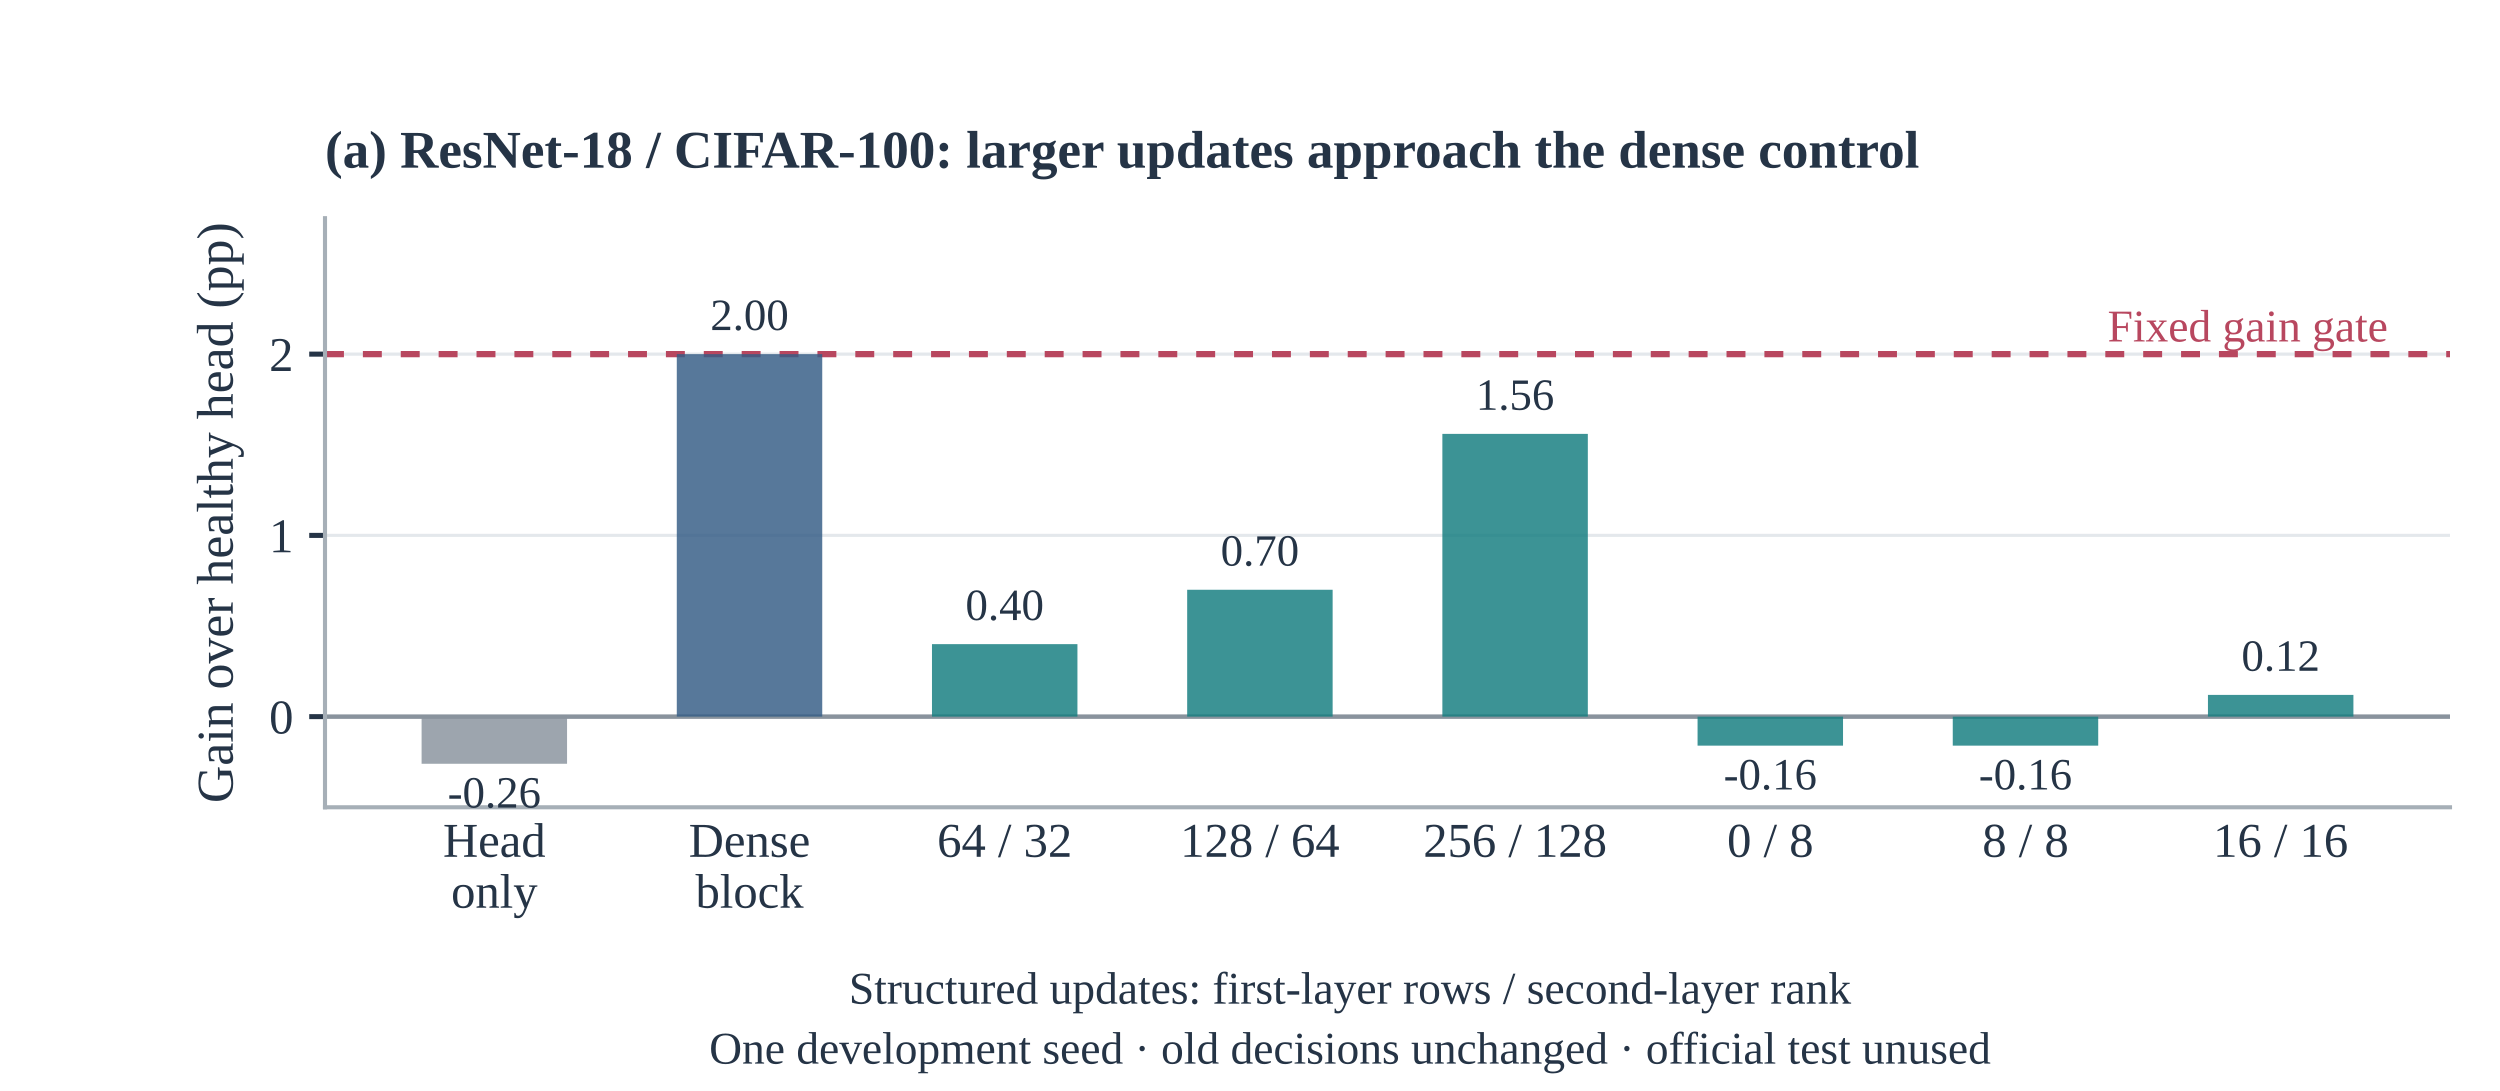
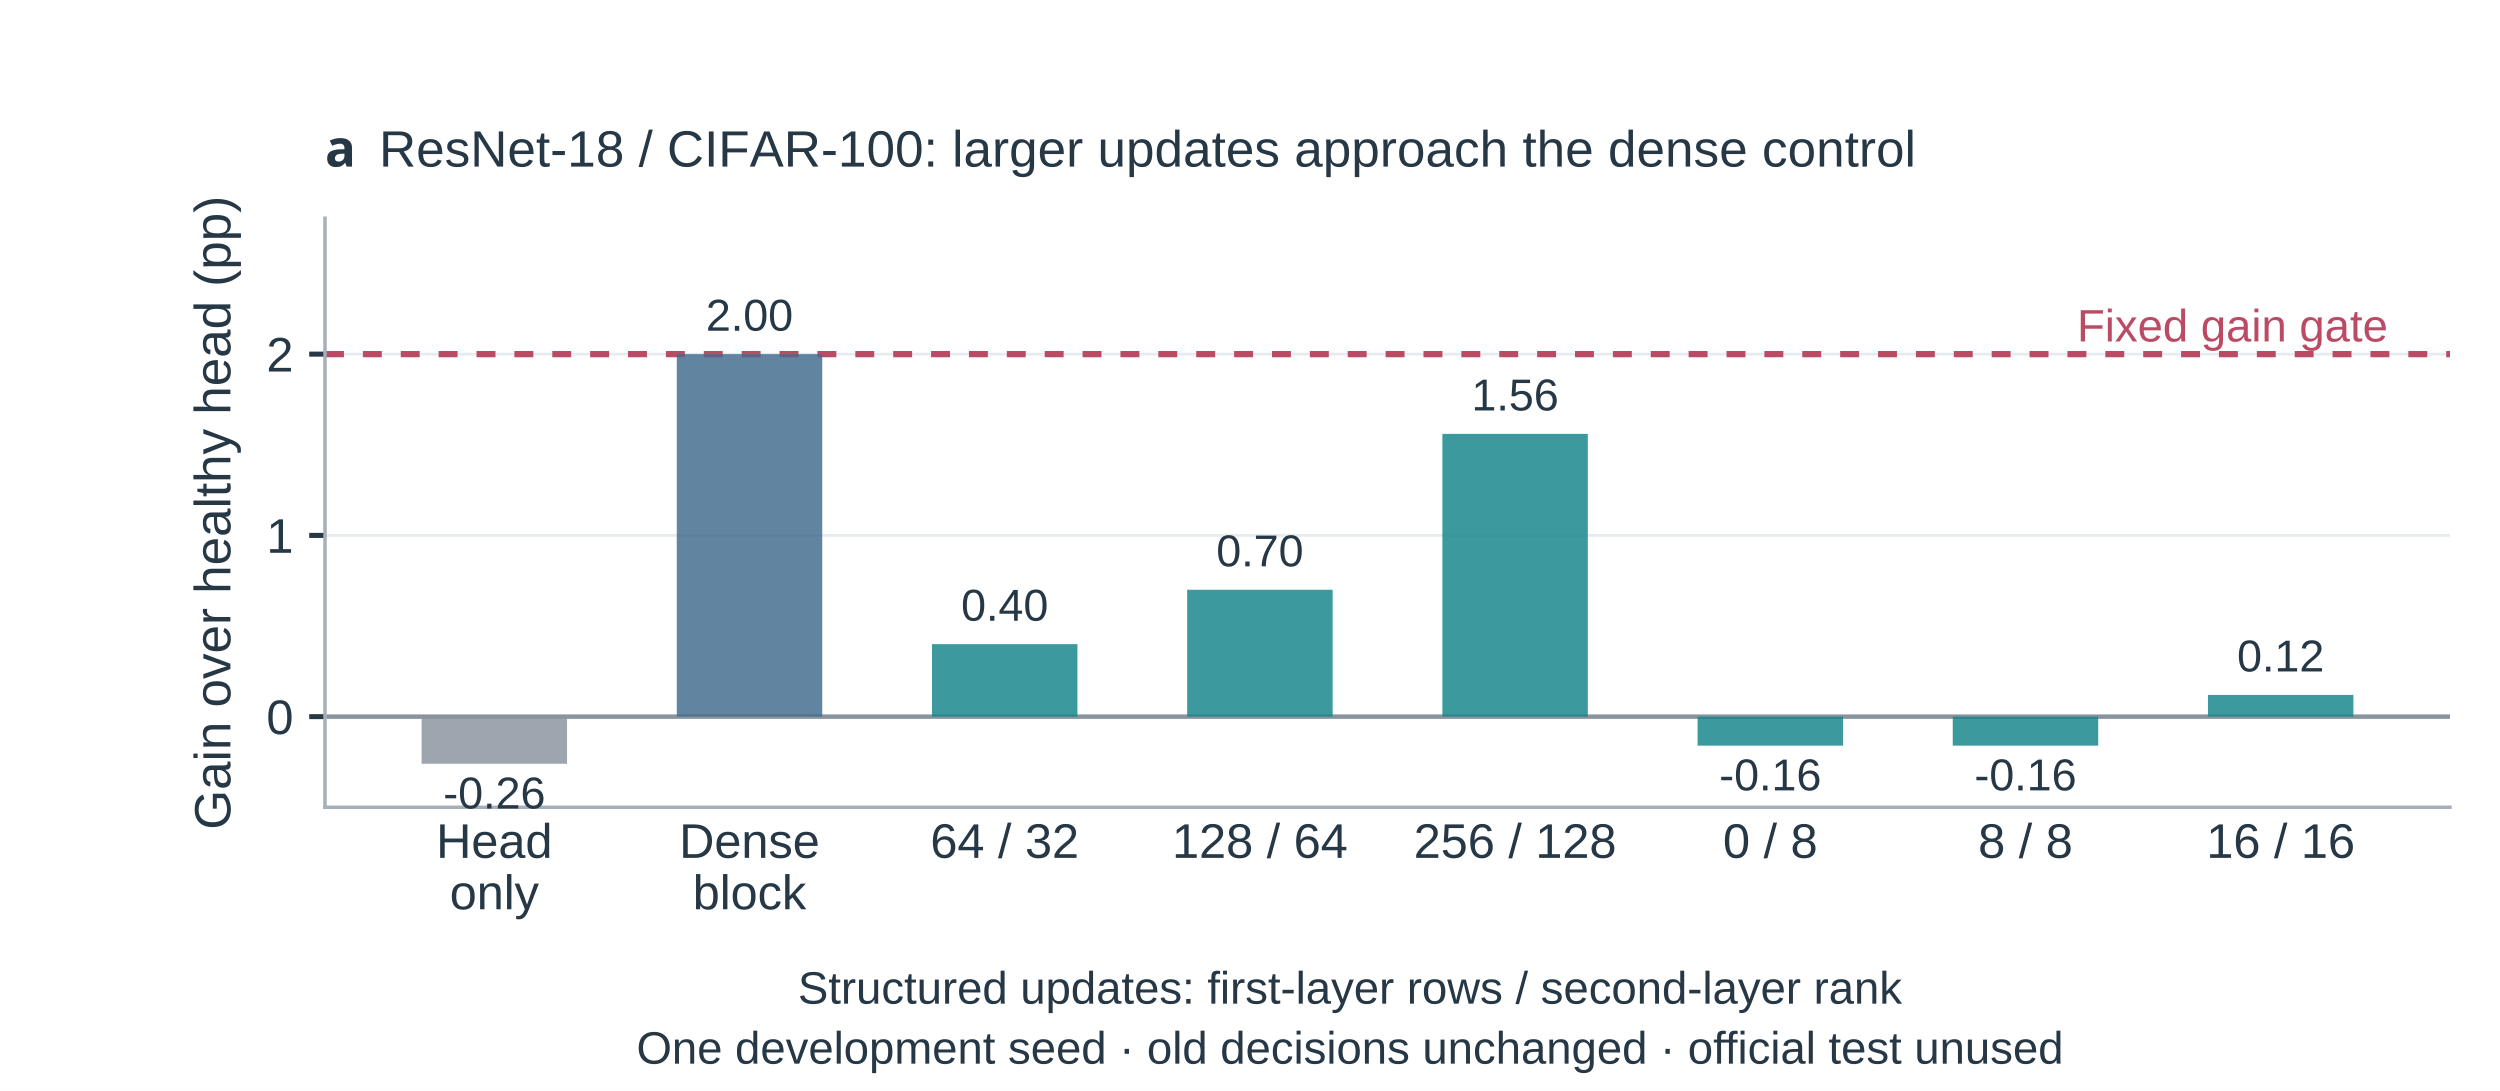
<svg xmlns="http://www.w3.org/2000/svg" xmlns:xlink="http://www.w3.org/1999/xlink" width="396pt" height="172.8pt" viewBox="0 0 396 172.8" version="1.1">
  <defs>
    <style type="text/css">*{stroke-linejoin: round; stroke-linecap: butt}</style>
  </defs>
  <g id="figure_1">
    <g id="patch_1">
      <path d="M 0 172.8 L 396 172.8 L 396 0 L 0 0 z " style="fill: #ffffff" />
    </g>
    <g id="axes_1">
      <g id="patch_2">
        <path d="M 51.48 127.872 L 388.08 127.872 L 388.08 34.56 L 51.48 34.56 z " style="fill: #ffffff" />
      </g>
      <g id="matplotlib.axis_1">
        <g id="xtick_1">
          <g id="line2d_1" />
          <g id="text_1">
-             <text style="font-size: 7.7px; font-family: 'Times New Roman', 'STIXGeneral', 'DejaVu Serif', serif; fill: #253446" transform="translate(70.17698 135.7187)">Head</text>
-             <text style="font-size: 7.7px; font-family: 'Times New Roman', 'STIXGeneral', 'DejaVu Serif', serif; fill: #253446" transform="translate(71.4559 143.7818)">only</text>
+             <text style="font-size: 7.7px; font-family: 'Arial'; fill: #263746" transform="translate(69.09717 135.8835)">Head</text>
+             <text style="font-size: 7.7px; font-family: 'Arial'; fill: #263746" transform="translate(71.23813 144.0277)">only</text>
          </g>
        </g>
        <g id="xtick_2">
          <g id="line2d_2" />
          <g id="text_2">
-             <text style="font-size: 7.7px; font-family: 'Times New Roman', 'STIXGeneral', 'DejaVu Serif', serif; fill: #253446" transform="translate(109.1012 135.7187)">Dense</text>
-             <text style="font-size: 7.7px; font-family: 'Times New Roman', 'STIXGeneral', 'DejaVu Serif', serif; fill: #253446" transform="translate(110.1696 143.7818)">block</text>
+             <text style="font-size: 7.7px; font-family: 'Arial'; fill: #263746" transform="translate(107.5949 135.8835)">Dense</text>
+             <text style="font-size: 7.7px; font-family: 'Arial'; fill: #263746" transform="translate(109.7359 144.0277)">block</text>
          </g>
        </g>
        <g id="xtick_3">
          <g id="line2d_3" />
          <g id="text_3">
-             <text style="font-size: 7.7px; font-family: 'Times New Roman', 'STIXGeneral', 'DejaVu Serif', serif; text-anchor: middle; fill: #253446" x="159.146" y="135.719" transform="rotate(-0 159.1459 135.7187)">64 / 32</text>
+             <text style="font-size: 7.7px; font-family: 'Arial'; text-anchor: middle; fill: #263746" x="159.146" y="135.884" transform="rotate(-0 159.1459 135.8835)">64 / 32</text>
          </g>
        </g>
        <g id="xtick_4">
          <g id="line2d_4" />
          <g id="text_4">
-             <text style="font-size: 7.7px; font-family: 'Times New Roman', 'STIXGeneral', 'DejaVu Serif', serif; text-anchor: middle; fill: #253446" x="199.569" y="135.719" transform="rotate(-0 199.5686 135.7187)">128 / 64</text>
+             <text style="font-size: 7.7px; font-family: 'Arial'; text-anchor: middle; fill: #263746" x="199.569" y="135.884" transform="rotate(-0 199.5686 135.8835)">128 / 64</text>
          </g>
        </g>
        <g id="xtick_5">
          <g id="line2d_5" />
          <g id="text_5">
-             <text style="font-size: 7.7px; font-family: 'Times New Roman', 'STIXGeneral', 'DejaVu Serif', serif; text-anchor: middle; fill: #253446" x="239.991" y="135.719" transform="rotate(-0 239.9914 135.7187)">256 / 128</text>
+             <text style="font-size: 7.7px; font-family: 'Arial'; text-anchor: middle; fill: #263746" x="239.991" y="135.884" transform="rotate(-0 239.9914 135.8835)">256 / 128</text>
          </g>
        </g>
        <g id="xtick_6">
          <g id="line2d_6" />
          <g id="text_6">
-             <text style="font-size: 7.7px; font-family: 'Times New Roman', 'STIXGeneral', 'DejaVu Serif', serif; text-anchor: middle; fill: #253446" x="280.414" y="135.719" transform="rotate(-0 280.4141 135.7187)">0 / 8</text>
+             <text style="font-size: 7.7px; font-family: 'Arial'; text-anchor: middle; fill: #263746" x="280.414" y="135.884" transform="rotate(-0 280.4141 135.8835)">0 / 8</text>
          </g>
        </g>
        <g id="xtick_7">
          <g id="line2d_7" />
          <g id="text_7">
-             <text style="font-size: 7.7px; font-family: 'Times New Roman', 'STIXGeneral', 'DejaVu Serif', serif; text-anchor: middle; fill: #253446" x="320.837" y="135.719" transform="rotate(-0 320.8368 135.7187)">8 / 8</text>
+             <text style="font-size: 7.7px; font-family: 'Arial'; text-anchor: middle; fill: #263746" x="320.837" y="135.884" transform="rotate(-0 320.8368 135.8835)">8 / 8</text>
          </g>
        </g>
        <g id="xtick_8">
          <g id="line2d_8" />
          <g id="text_8">
-             <text style="font-size: 7.7px; font-family: 'Times New Roman', 'STIXGeneral', 'DejaVu Serif', serif; text-anchor: middle; fill: #253446" x="361.26" y="135.719" transform="rotate(-0 361.2595 135.7187)">16 / 16</text>
+             <text style="font-size: 7.7px; font-family: 'Arial'; text-anchor: middle; fill: #263746" x="361.26" y="135.884" transform="rotate(-0 361.2595 135.8835)">16 / 16</text>
          </g>
        </g>
      </g>
      <g id="matplotlib.axis_2">
        <g id="ytick_1">
          <g id="line2d_9">
-             <path d="M 51.48 113.516 L 388.08 113.516 " clip-path="url(#p0e6b8f6094)" style="fill: none; stroke: #e4e8ec; stroke-width: 0.5; stroke-linecap: square" />
+             <path d="M 51.48 113.516 L 388.08 113.516 " clip-path="url(#p5997c81aa4)" style="fill: none; stroke: #e7ebef; stroke-width: 0.45; stroke-linecap: square" />
          </g>
          <g id="line2d_10">
            <defs>
-               <path id="m23bffcae69" d="M 0 0 L -2.5 0 " style="stroke: #253446; stroke-width: 0.8" />
+               <path id="m80db0df194" d="M 0 0 L -2.5 0 " style="stroke: #263746; stroke-width: 0.8" />
            </defs>
            <g>
-               <use xlink:href="#m23bffcae69" x="51.48" y="113.516" style="fill: #253446; stroke: #253446; stroke-width: 0.8" />
+               <use xlink:href="#m80db0df194" x="51.48" y="113.516" style="fill: #263746; stroke: #263746; stroke-width: 0.8" />
            </g>
          </g>
          <g id="text_9">
-             <text style="font-size: 7.7px; font-family: 'Times New Roman', 'STIXGeneral', 'DejaVu Serif', serif; text-anchor: end; fill: #253446" x="46.48" y="116.19" transform="rotate(-0 46.48 116.1897)">0</text>
+             <text style="font-size: 7.7px; font-family: 'Arial'; text-anchor: end; fill: #263746" x="46.48" y="116.272" transform="rotate(-0 46.48 116.2721)">0</text>
          </g>
        </g>
        <g id="ytick_2">
          <g id="line2d_11">
-             <path d="M 51.48 84.805 L 388.08 84.805 " clip-path="url(#p0e6b8f6094)" style="fill: none; stroke: #e4e8ec; stroke-width: 0.5; stroke-linecap: square" />
+             <path d="M 51.48 84.805 L 388.08 84.805 " clip-path="url(#p5997c81aa4)" style="fill: none; stroke: #e7ebef; stroke-width: 0.45; stroke-linecap: square" />
          </g>
          <g id="line2d_12">
            <g>
-               <use xlink:href="#m23bffcae69" x="51.48" y="84.805" style="fill: #253446; stroke: #253446; stroke-width: 0.8" />
+               <use xlink:href="#m80db0df194" x="51.48" y="84.805" style="fill: #263746; stroke: #263746; stroke-width: 0.8" />
            </g>
          </g>
          <g id="text_10">
-             <text style="font-size: 7.7px; font-family: 'Times New Roman', 'STIXGeneral', 'DejaVu Serif', serif; text-anchor: end; fill: #253446" x="46.48" y="87.478" transform="rotate(-0 46.48 87.47827)">1</text>
+             <text style="font-size: 7.7px; font-family: 'Arial'; text-anchor: end; fill: #263746" x="46.48" y="87.561" transform="rotate(-0 46.48 87.56068)">1</text>
          </g>
        </g>
        <g id="ytick_3">
          <g id="line2d_13">
-             <path d="M 51.48 56.094 L 388.08 56.094 " clip-path="url(#p0e6b8f6094)" style="fill: none; stroke: #e4e8ec; stroke-width: 0.5; stroke-linecap: square" />
+             <path d="M 51.48 56.094 L 388.08 56.094 " clip-path="url(#p5997c81aa4)" style="fill: none; stroke: #e7ebef; stroke-width: 0.45; stroke-linecap: square" />
          </g>
          <g id="line2d_14">
            <g>
-               <use xlink:href="#m23bffcae69" x="51.48" y="56.094" style="fill: #253446; stroke: #253446; stroke-width: 0.8" />
+               <use xlink:href="#m80db0df194" x="51.48" y="56.094" style="fill: #263746; stroke: #263746; stroke-width: 0.8" />
            </g>
          </g>
          <g id="text_11">
-             <text style="font-size: 7.7px; font-family: 'Times New Roman', 'STIXGeneral', 'DejaVu Serif', serif; text-anchor: end; fill: #253446" x="46.48" y="58.767" transform="rotate(-0 46.48 58.76688)">2</text>
+             <text style="font-size: 7.7px; font-family: 'Arial'; text-anchor: end; fill: #263746" x="46.48" y="58.849" transform="rotate(-0 46.48 58.8493)">2</text>
          </g>
        </g>
        <g id="text_12">
-           <text style="font-size: 8.2px; font-family: 'Times New Roman', 'STIXGeneral', 'DejaVu Serif', serif; text-anchor: middle; fill: #253446" x="36.861" y="81.216" transform="rotate(-90 36.86059 81.216)">Gain over healthy head (pp)</text>
+           <text style="font-size: 8.1px; font-family: 'Arial'; text-anchor: middle; fill: #263746" x="36.493" y="81.216" transform="rotate(-90 36.49328 81.216)">Gain over healthy head (pp)</text>
        </g>
      </g>
      <g id="line2d_15">
-         <path d="M 51.48 56.094 L 388.08 56.094 " clip-path="url(#p0e6b8f6094)" style="fill: none; stroke-dasharray: 3,3; stroke-dashoffset: 0; stroke: #b8475f" />
+         <path d="M 51.48 56.094 L 388.08 56.094 " clip-path="url(#p5997c81aa4)" style="fill: none; stroke-dasharray: 3,3; stroke-dashoffset: 0; stroke: #bb4b64" />
      </g>
      <g id="line2d_16">
-         <path d="M 51.48 113.516 L 388.08 113.516 " clip-path="url(#p0e6b8f6094)" style="fill: none; stroke: #89939d; stroke-width: 0.7; stroke-linecap: square" />
+         <path d="M 51.48 113.516 L 388.08 113.516 " clip-path="url(#p5997c81aa4)" style="fill: none; stroke: #89949e; stroke-width: 0.7; stroke-linecap: square" />
      </g>
      <g id="patch_3">
-         <path d="M 51.48 127.872 L 51.48 34.56 " style="fill: none; stroke: #a6afb7; stroke-width: 0.65; stroke-linejoin: miter; stroke-linecap: square" />
+         <path d="M 51.48 127.872 L 51.48 34.56 " style="fill: none; stroke: #a6afb7; stroke-width: 0.55; stroke-linejoin: miter; stroke-linecap: square" />
      </g>
      <g id="patch_4">
-         <path d="M 51.48 127.872 L 388.08 127.872 " style="fill: none; stroke: #a6afb7; stroke-width: 0.65; stroke-linejoin: miter; stroke-linecap: square" />
+         <path d="M 51.48 127.872 L 388.08 127.872 " style="fill: none; stroke: #a6afb7; stroke-width: 0.55; stroke-linejoin: miter; stroke-linecap: square" />
      </g>
      <g id="patch_5">
-         <path d="M 66.78 113.516 L 89.821 113.516 L 89.821 120.981 L 66.78 120.981 z " clip-path="url(#p0e6b8f6094)" style="fill: #89939d; opacity: 0.83" />
+         <path d="M 66.78 113.516 L 89.821 113.516 L 89.821 120.981 L 66.78 120.981 z " clip-path="url(#p5997c81aa4)" style="fill: #89949e; opacity: 0.83" />
      </g>
      <g id="patch_6">
-         <path d="M 107.203 113.516 L 130.244 113.516 L 130.244 56.094 L 107.203 56.094 z " clip-path="url(#p0e6b8f6094)" style="fill: #355d85; opacity: 0.83" />
+         <path d="M 107.203 113.516 L 130.244 113.516 L 130.244 56.094 L 107.203 56.094 z " clip-path="url(#p5997c81aa4)" style="fill: #416b8d; opacity: 0.83" />
      </g>
      <g id="patch_7">
-         <path d="M 147.625 113.516 L 170.666 113.516 L 170.666 102.032 L 147.625 102.032 z " clip-path="url(#p0e6b8f6094)" style="fill: #147d80; opacity: 0.83" />
+         <path d="M 147.625 113.516 L 170.666 113.516 L 170.666 102.032 L 147.625 102.032 z " clip-path="url(#p5997c81aa4)" style="fill: #14858a; opacity: 0.83" />
      </g>
      <g id="patch_8">
-         <path d="M 188.048 113.516 L 211.089 113.516 L 211.089 93.418 L 188.048 93.418 z " clip-path="url(#p0e6b8f6094)" style="fill: #147d80; opacity: 0.83" />
+         <path d="M 188.048 113.516 L 211.089 113.516 L 211.089 93.418 L 188.048 93.418 z " clip-path="url(#p5997c81aa4)" style="fill: #14858a; opacity: 0.83" />
      </g>
      <g id="patch_9">
-         <path d="M 228.471 113.516 L 251.512 113.516 L 251.512 68.727 L 228.471 68.727 z " clip-path="url(#p0e6b8f6094)" style="fill: #147d80; opacity: 0.83" />
+         <path d="M 228.471 113.516 L 251.512 113.516 L 251.512 68.727 L 228.471 68.727 z " clip-path="url(#p5997c81aa4)" style="fill: #14858a; opacity: 0.83" />
      </g>
      <g id="patch_10">
-         <path d="M 268.894 113.516 L 291.935 113.516 L 291.935 118.11 L 268.894 118.11 z " clip-path="url(#p0e6b8f6094)" style="fill: #147d80; opacity: 0.83" />
+         <path d="M 268.894 113.516 L 291.935 113.516 L 291.935 118.11 L 268.894 118.11 z " clip-path="url(#p5997c81aa4)" style="fill: #14858a; opacity: 0.83" />
      </g>
      <g id="patch_11">
-         <path d="M 309.316 113.516 L 332.357 113.516 L 332.357 118.11 L 309.316 118.11 z " clip-path="url(#p0e6b8f6094)" style="fill: #147d80; opacity: 0.83" />
+         <path d="M 309.316 113.516 L 332.357 113.516 L 332.357 118.11 L 309.316 118.11 z " clip-path="url(#p5997c81aa4)" style="fill: #14858a; opacity: 0.83" />
      </g>
      <g id="patch_12">
-         <path d="M 349.739 113.516 L 372.78 113.516 L 372.78 110.071 L 349.739 110.071 z " clip-path="url(#p0e6b8f6094)" style="fill: #147d80; opacity: 0.83" />
+         <path d="M 349.739 113.516 L 372.78 113.516 L 372.78 110.071 L 349.739 110.071 z " clip-path="url(#p5997c81aa4)" style="fill: #14858a; opacity: 0.83" />
      </g>
      <g id="text_13">
-         <text style="font-size: 7.2px; font-family: 'Times New Roman', 'STIXGeneral', 'DejaVu Serif', serif; text-anchor: end; fill: #b8475f" x="378.237" y="54.084" transform="rotate(-0 378.2371 54.08374)">Fixed gain gate</text>
+         <text style="font-size: 7.2px; font-family: 'Arial'; text-anchor: end; fill: #bb4b64" x="378.237" y="54.084" transform="rotate(-0 378.2371 54.08374)">Fixed gain gate</text>
      </g>
      <g id="text_14">
-         <text style="font-size: 7.1px; font-family: 'Times New Roman', 'STIXGeneral', 'DejaVu Serif', serif; text-anchor: middle; fill: #253446" x="78.3" y="127.921" transform="rotate(-0 78.30048 127.9211)">-0.26</text>
+         <text style="font-size: 7.1px; font-family: 'Arial'; text-anchor: middle; fill: #263746" x="78.3" y="128.073" transform="rotate(-0 78.30048 128.0731)">-0.26</text>
      </g>
      <g id="text_15">
-         <text style="font-size: 7.1px; font-family: 'Times New Roman', 'STIXGeneral', 'DejaVu Serif', serif; text-anchor: middle; fill: #253446" x="118.723" y="52.278" transform="rotate(-0 118.7232 52.27789)">2.00</text>
+         <text style="font-size: 7.1px; font-family: 'Arial'; text-anchor: middle; fill: #263746" x="118.723" y="52.386" transform="rotate(-0 118.7232 52.3855)">2.00</text>
      </g>
      <g id="text_16">
-         <text style="font-size: 7.1px; font-family: 'Times New Roman', 'STIXGeneral', 'DejaVu Serif', serif; text-anchor: middle; fill: #253446" x="159.146" y="98.216" transform="rotate(-0 159.1459 98.21611)">0.40</text>
+         <text style="font-size: 7.1px; font-family: 'Arial'; text-anchor: middle; fill: #263746" x="159.146" y="98.324" transform="rotate(-0 159.1459 98.32372)">0.40</text>
      </g>
      <g id="text_17">
-         <text style="font-size: 7.1px; font-family: 'Times New Roman', 'STIXGeneral', 'DejaVu Serif', serif; text-anchor: middle; fill: #253446" x="199.569" y="89.603" transform="rotate(-0 199.5686 89.60269)">0.70</text>
+         <text style="font-size: 7.1px; font-family: 'Arial'; text-anchor: middle; fill: #263746" x="199.569" y="89.71" transform="rotate(-0 199.5686 89.7103)">0.70</text>
      </g>
      <g id="text_18">
-         <text style="font-size: 7.1px; font-family: 'Times New Roman', 'STIXGeneral', 'DejaVu Serif', serif; text-anchor: middle; fill: #253446" x="239.991" y="64.911" transform="rotate(-0 239.9914 64.9109)">1.56</text>
+         <text style="font-size: 7.1px; font-family: 'Arial'; text-anchor: middle; fill: #263746" x="239.991" y="65.019" transform="rotate(-0 239.9914 65.01851)">1.56</text>
      </g>
      <g id="text_19">
-         <text style="font-size: 7.1px; font-family: 'Times New Roman', 'STIXGeneral', 'DejaVu Serif', serif; text-anchor: middle; fill: #253446" x="280.414" y="125.05" transform="rotate(-0 280.4141 125.05)">-0.16</text>
+         <text style="font-size: 7.1px; font-family: 'Arial'; text-anchor: middle; fill: #263746" x="280.414" y="125.202" transform="rotate(-0 280.4141 125.202)">-0.16</text>
      </g>
      <g id="text_20">
-         <text style="font-size: 7.1px; font-family: 'Times New Roman', 'STIXGeneral', 'DejaVu Serif', serif; text-anchor: middle; fill: #253446" x="320.837" y="125.05" transform="rotate(-0 320.8368 125.05)">-0.16</text>
+         <text style="font-size: 7.1px; font-family: 'Arial'; text-anchor: middle; fill: #263746" x="320.837" y="125.202" transform="rotate(-0 320.8368 125.202)">-0.16</text>
      </g>
      <g id="text_21">
-         <text style="font-size: 7.1px; font-family: 'Times New Roman', 'STIXGeneral', 'DejaVu Serif', serif; text-anchor: middle; fill: #253446" x="361.26" y="106.255" transform="rotate(-0 361.2595 106.2553)">0.12</text>
+         <text style="font-size: 7.1px; font-family: 'Arial'; text-anchor: middle; fill: #263746" x="361.26" y="106.363" transform="rotate(-0 361.2595 106.3629)">0.12</text>
      </g>
      <g id="text_22">
-         <text style="font-weight: 700; font-size: 8.4px; font-family: 'Times New Roman'; text-anchor: start; fill: #253446" x="51.48" y="26.56" transform="rotate(-0 51.48 26.56)">(a) ResNet-18 / CIFAR-100: larger updates approach the dense control</text>
+         <g style="fill: #263746" transform="translate(51.48 26.56)">
+           <text>
+             <tspan x="0" y="-0.172" style="font-weight: 700; font-size: 8.1px; font-family: 'STIXGeneral'; fill: #263746">a</tspan>
+             <tspan x="4.062" y="-0.172" style="font-size: 8.1px; font-family: 'Arial'; fill: #263746"> </tspan>
+             <tspan x="6.32" y="-0.172" style="font-size: 8.1px; font-family: 'Arial'; fill: #263746"> </tspan>
+             <tspan x="8.577" y="-0.172" style="font-size: 8.1px; font-family: 'Arial'; fill: #263746">R</tspan>
+             <tspan x="14.445" y="-0.172" style="font-size: 8.1px; font-family: 'Arial'; fill: #263746">e</tspan>
+             <tspan x="18.964" y="-0.172" style="font-size: 8.1px; font-family: 'Arial'; fill: #263746">s</tspan>
+             <tspan x="23.026" y="-0.172" style="font-size: 8.1px; font-family: 'Arial'; fill: #263746">N</tspan>
+             <tspan x="28.894" y="-0.172" style="font-size: 8.1px; font-family: 'Arial'; fill: #263746">e</tspan>
+             <tspan x="33.412" y="-0.172" style="font-size: 8.1px; font-family: 'Arial'; fill: #263746">t</tspan>
+             <tspan x="35.67" y="-0.172" style="font-size: 8.1px; font-family: 'Arial'; fill: #263746">-</tspan>
+             <tspan x="38.376" y="-0.172" style="font-size: 8.1px; font-family: 'Arial'; fill: #263746">1</tspan>
+             <tspan x="42.894" y="-0.172" style="font-size: 8.1px; font-family: 'Arial'; fill: #263746">8</tspan>
+             <tspan x="47.413" y="-0.172" style="font-size: 8.1px; font-family: 'Arial'; fill: #263746"> </tspan>
+             <tspan x="49.67" y="-0.172" style="font-size: 8.1px; font-family: 'Arial'; fill: #263746">/</tspan>
+             <tspan x="51.928" y="-0.172" style="font-size: 8.1px; font-family: 'Arial'; fill: #263746"> </tspan>
+             <tspan x="54.185" y="-0.172" style="font-size: 8.1px; font-family: 'Arial'; fill: #263746">C</tspan>
+             <tspan x="60.053" y="-0.172" style="font-size: 8.1px; font-family: 'Arial'; fill: #263746">I</tspan>
+             <tspan x="62.31" y="-0.172" style="font-size: 8.1px; font-family: 'Arial'; fill: #263746">F</tspan>
+             <tspan x="67.273" y="-0.172" style="font-size: 8.1px; font-family: 'Arial'; fill: #263746">A</tspan>
+             <tspan x="72.693" y="-0.172" style="font-size: 8.1px; font-family: 'Arial'; fill: #263746">R</tspan>
+             <tspan x="78.56" y="-0.172" style="font-size: 8.1px; font-family: 'Arial'; fill: #263746">-</tspan>
+             <tspan x="81.266" y="-0.172" style="font-size: 8.1px; font-family: 'Arial'; fill: #263746">1</tspan>
+             <tspan x="85.785" y="-0.172" style="font-size: 8.1px; font-family: 'Arial'; fill: #263746">0</tspan>
+             <tspan x="90.303" y="-0.172" style="font-size: 8.1px; font-family: 'Arial'; fill: #263746">0</tspan>
+             <tspan x="94.822" y="-0.172" style="font-size: 8.1px; font-family: 'Arial'; fill: #263746">:</tspan>
+             <tspan x="97.079" y="-0.172" style="font-size: 8.1px; font-family: 'Arial'; fill: #263746"> </tspan>
+             <tspan x="99.337" y="-0.172" style="font-size: 8.1px; font-family: 'Arial'; fill: #263746">l</tspan>
+             <tspan x="101.142" y="-0.172" style="font-size: 8.1px; font-family: 'Arial'; fill: #263746">a</tspan>
+             <tspan x="105.661" y="-0.172" style="font-size: 8.1px; font-family: 'Arial'; fill: #263746">r</tspan>
+             <tspan x="108.366" y="-0.172" style="font-size: 8.1px; font-family: 'Arial'; fill: #263746">g</tspan>
+             <tspan x="112.885" y="-0.172" style="font-size: 8.1px; font-family: 'Arial'; fill: #263746">e</tspan>
+             <tspan x="117.404" y="-0.172" style="font-size: 8.1px; font-family: 'Arial'; fill: #263746">r</tspan>
+             <tspan x="120.11" y="-0.172" style="font-size: 8.1px; font-family: 'Arial'; fill: #263746"> </tspan>
+             <tspan x="122.367" y="-0.172" style="font-size: 8.1px; font-family: 'Arial'; fill: #263746">u</tspan>
+             <tspan x="126.886" y="-0.172" style="font-size: 8.1px; font-family: 'Arial'; fill: #263746">p</tspan>
+             <tspan x="131.404" y="-0.172" style="font-size: 8.1px; font-family: 'Arial'; fill: #263746">d</tspan>
+             <tspan x="135.923" y="-0.172" style="font-size: 8.1px; font-family: 'Arial'; fill: #263746">a</tspan>
+             <tspan x="140.442" y="-0.172" style="font-size: 8.1px; font-family: 'Arial'; fill: #263746">t</tspan>
+             <tspan x="142.699" y="-0.172" style="font-size: 8.1px; font-family: 'Arial'; fill: #263746">e</tspan>
+             <tspan x="147.218" y="-0.172" style="font-size: 8.1px; font-family: 'Arial'; fill: #263746">s</tspan>
+             <tspan x="151.281" y="-0.172" style="font-size: 8.1px; font-family: 'Arial'; fill: #263746"> </tspan>
+             <tspan x="153.538" y="-0.172" style="font-size: 8.1px; font-family: 'Arial'; fill: #263746">a</tspan>
+             <tspan x="158.057" y="-0.172" style="font-size: 8.1px; font-family: 'Arial'; fill: #263746">p</tspan>
+             <tspan x="162.575" y="-0.172" style="font-size: 8.1px; font-family: 'Arial'; fill: #263746">p</tspan>
+             <tspan x="167.094" y="-0.172" style="font-size: 8.1px; font-family: 'Arial'; fill: #263746">r</tspan>
+             <tspan x="169.8" y="-0.172" style="font-size: 8.1px; font-family: 'Arial'; fill: #263746">o</tspan>
+             <tspan x="174.319" y="-0.172" style="font-size: 8.1px; font-family: 'Arial'; fill: #263746">a</tspan>
+             <tspan x="178.837" y="-0.172" style="font-size: 8.1px; font-family: 'Arial'; fill: #263746">c</tspan>
+             <tspan x="182.9" y="-0.172" style="font-size: 8.1px; font-family: 'Arial'; fill: #263746">h</tspan>
+             <tspan x="187.419" y="-0.172" style="font-size: 8.1px; font-family: 'Arial'; fill: #263746"> </tspan>
+             <tspan x="189.676" y="-0.172" style="font-size: 8.1px; font-family: 'Arial'; fill: #263746">t</tspan>
+             <tspan x="191.933" y="-0.172" style="font-size: 8.1px; font-family: 'Arial'; fill: #263746">h</tspan>
+             <tspan x="196.452" y="-0.172" style="font-size: 8.1px; font-family: 'Arial'; fill: #263746">e</tspan>
+             <tspan x="200.971" y="-0.172" style="font-size: 8.1px; font-family: 'Arial'; fill: #263746"> </tspan>
+             <tspan x="203.228" y="-0.172" style="font-size: 8.1px; font-family: 'Arial'; fill: #263746">d</tspan>
+             <tspan x="207.747" y="-0.172" style="font-size: 8.1px; font-family: 'Arial'; fill: #263746">e</tspan>
+             <tspan x="212.266" y="-0.172" style="font-size: 8.1px; font-family: 'Arial'; fill: #263746">n</tspan>
+             <tspan x="216.784" y="-0.172" style="font-size: 8.1px; font-family: 'Arial'; fill: #263746">s</tspan>
+             <tspan x="220.847" y="-0.172" style="font-size: 8.1px; font-family: 'Arial'; fill: #263746">e</tspan>
+             <tspan x="225.366" y="-0.172" style="font-size: 8.1px; font-family: 'Arial'; fill: #263746"> </tspan>
+             <tspan x="227.623" y="-0.172" style="font-size: 8.1px; font-family: 'Arial'; fill: #263746">c</tspan>
+             <tspan x="231.685" y="-0.172" style="font-size: 8.1px; font-family: 'Arial'; fill: #263746">o</tspan>
+             <tspan x="236.204" y="-0.172" style="font-size: 8.1px; font-family: 'Arial'; fill: #263746">n</tspan>
+             <tspan x="240.723" y="-0.172" style="font-size: 8.1px; font-family: 'Arial'; fill: #263746">t</tspan>
+             <tspan x="242.98" y="-0.172" style="font-size: 8.1px; font-family: 'Arial'; fill: #263746">r</tspan>
+             <tspan x="245.686" y="-0.172" style="font-size: 8.1px; font-family: 'Arial'; fill: #263746">o</tspan>
+             <tspan x="250.205" y="-0.172" style="font-size: 8.1px; font-family: 'Arial'; fill: #263746">l</tspan>
+           </text>
+         </g>
      </g>
    </g>
    <g id="text_23">
-       <text style="font-size: 7.2px; font-family: 'Times New Roman', 'STIXGeneral', 'DejaVu Serif', serif; text-anchor: middle; fill: #253446" x="213.84" y="158.976" transform="rotate(-0 213.84 158.976)">Structured updates: first-layer rows / second-layer rank</text>
+       <text style="font-size: 7.2px; font-family: 'Arial'; text-anchor: middle; fill: #263746" x="213.84" y="158.976" transform="rotate(-0 213.84 158.976)">Structured updates: first-layer rows / second-layer rank</text>
    </g>
    <g id="text_24">
-       <text style="font-size: 7.2px; font-family: 'Times New Roman', 'STIXGeneral', 'DejaVu Serif', serif; text-anchor: middle; fill: #253446" x="213.84" y="168.48" transform="rotate(-0 213.84 168.48)">One development seed · old decisions unchanged · official test unused</text>
+       <text style="font-size: 7.2px; font-family: 'Arial'; text-anchor: middle; fill: #263746" x="213.84" y="168.48" transform="rotate(-0 213.84 168.48)">One development seed · old decisions unchanged · official test unused</text>
    </g>
  </g>
  <defs>
-     <clipPath id="p0e6b8f6094">
+     <clipPath id="p5997c81aa4">
      <rect x="51.48" y="34.56" width="336.6" height="93.312" />
    </clipPath>
  </defs>
</svg>
